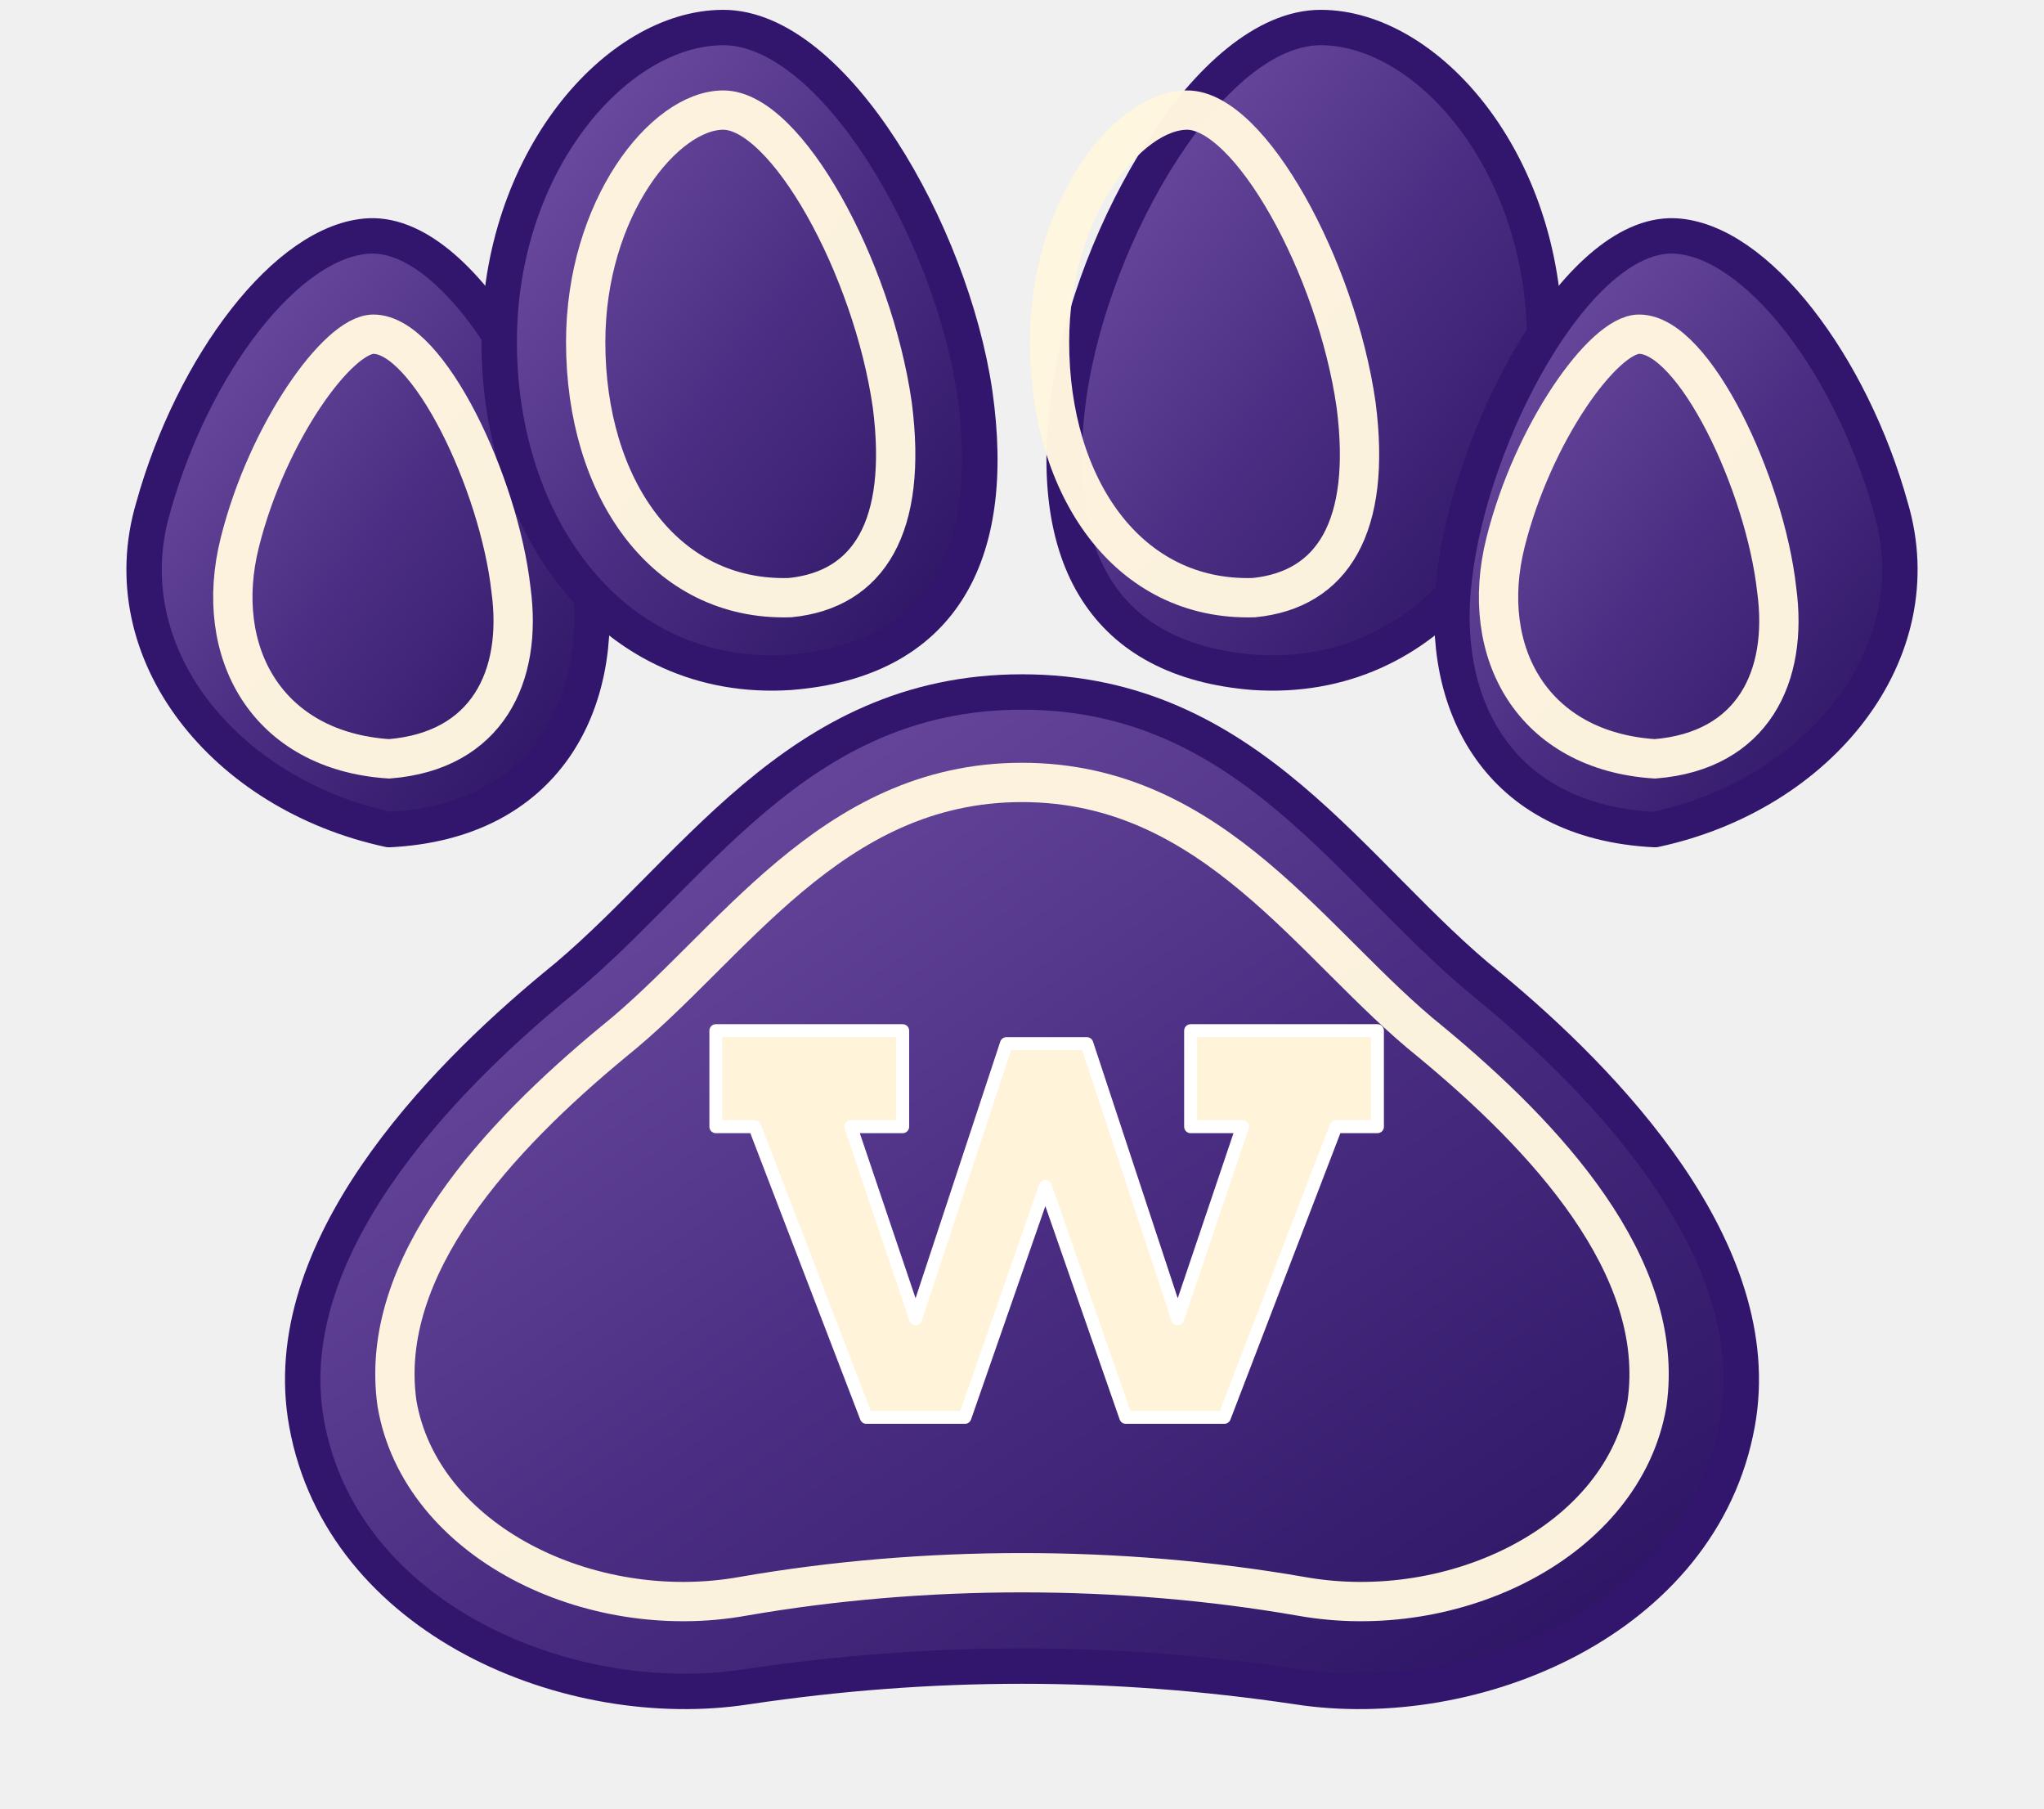
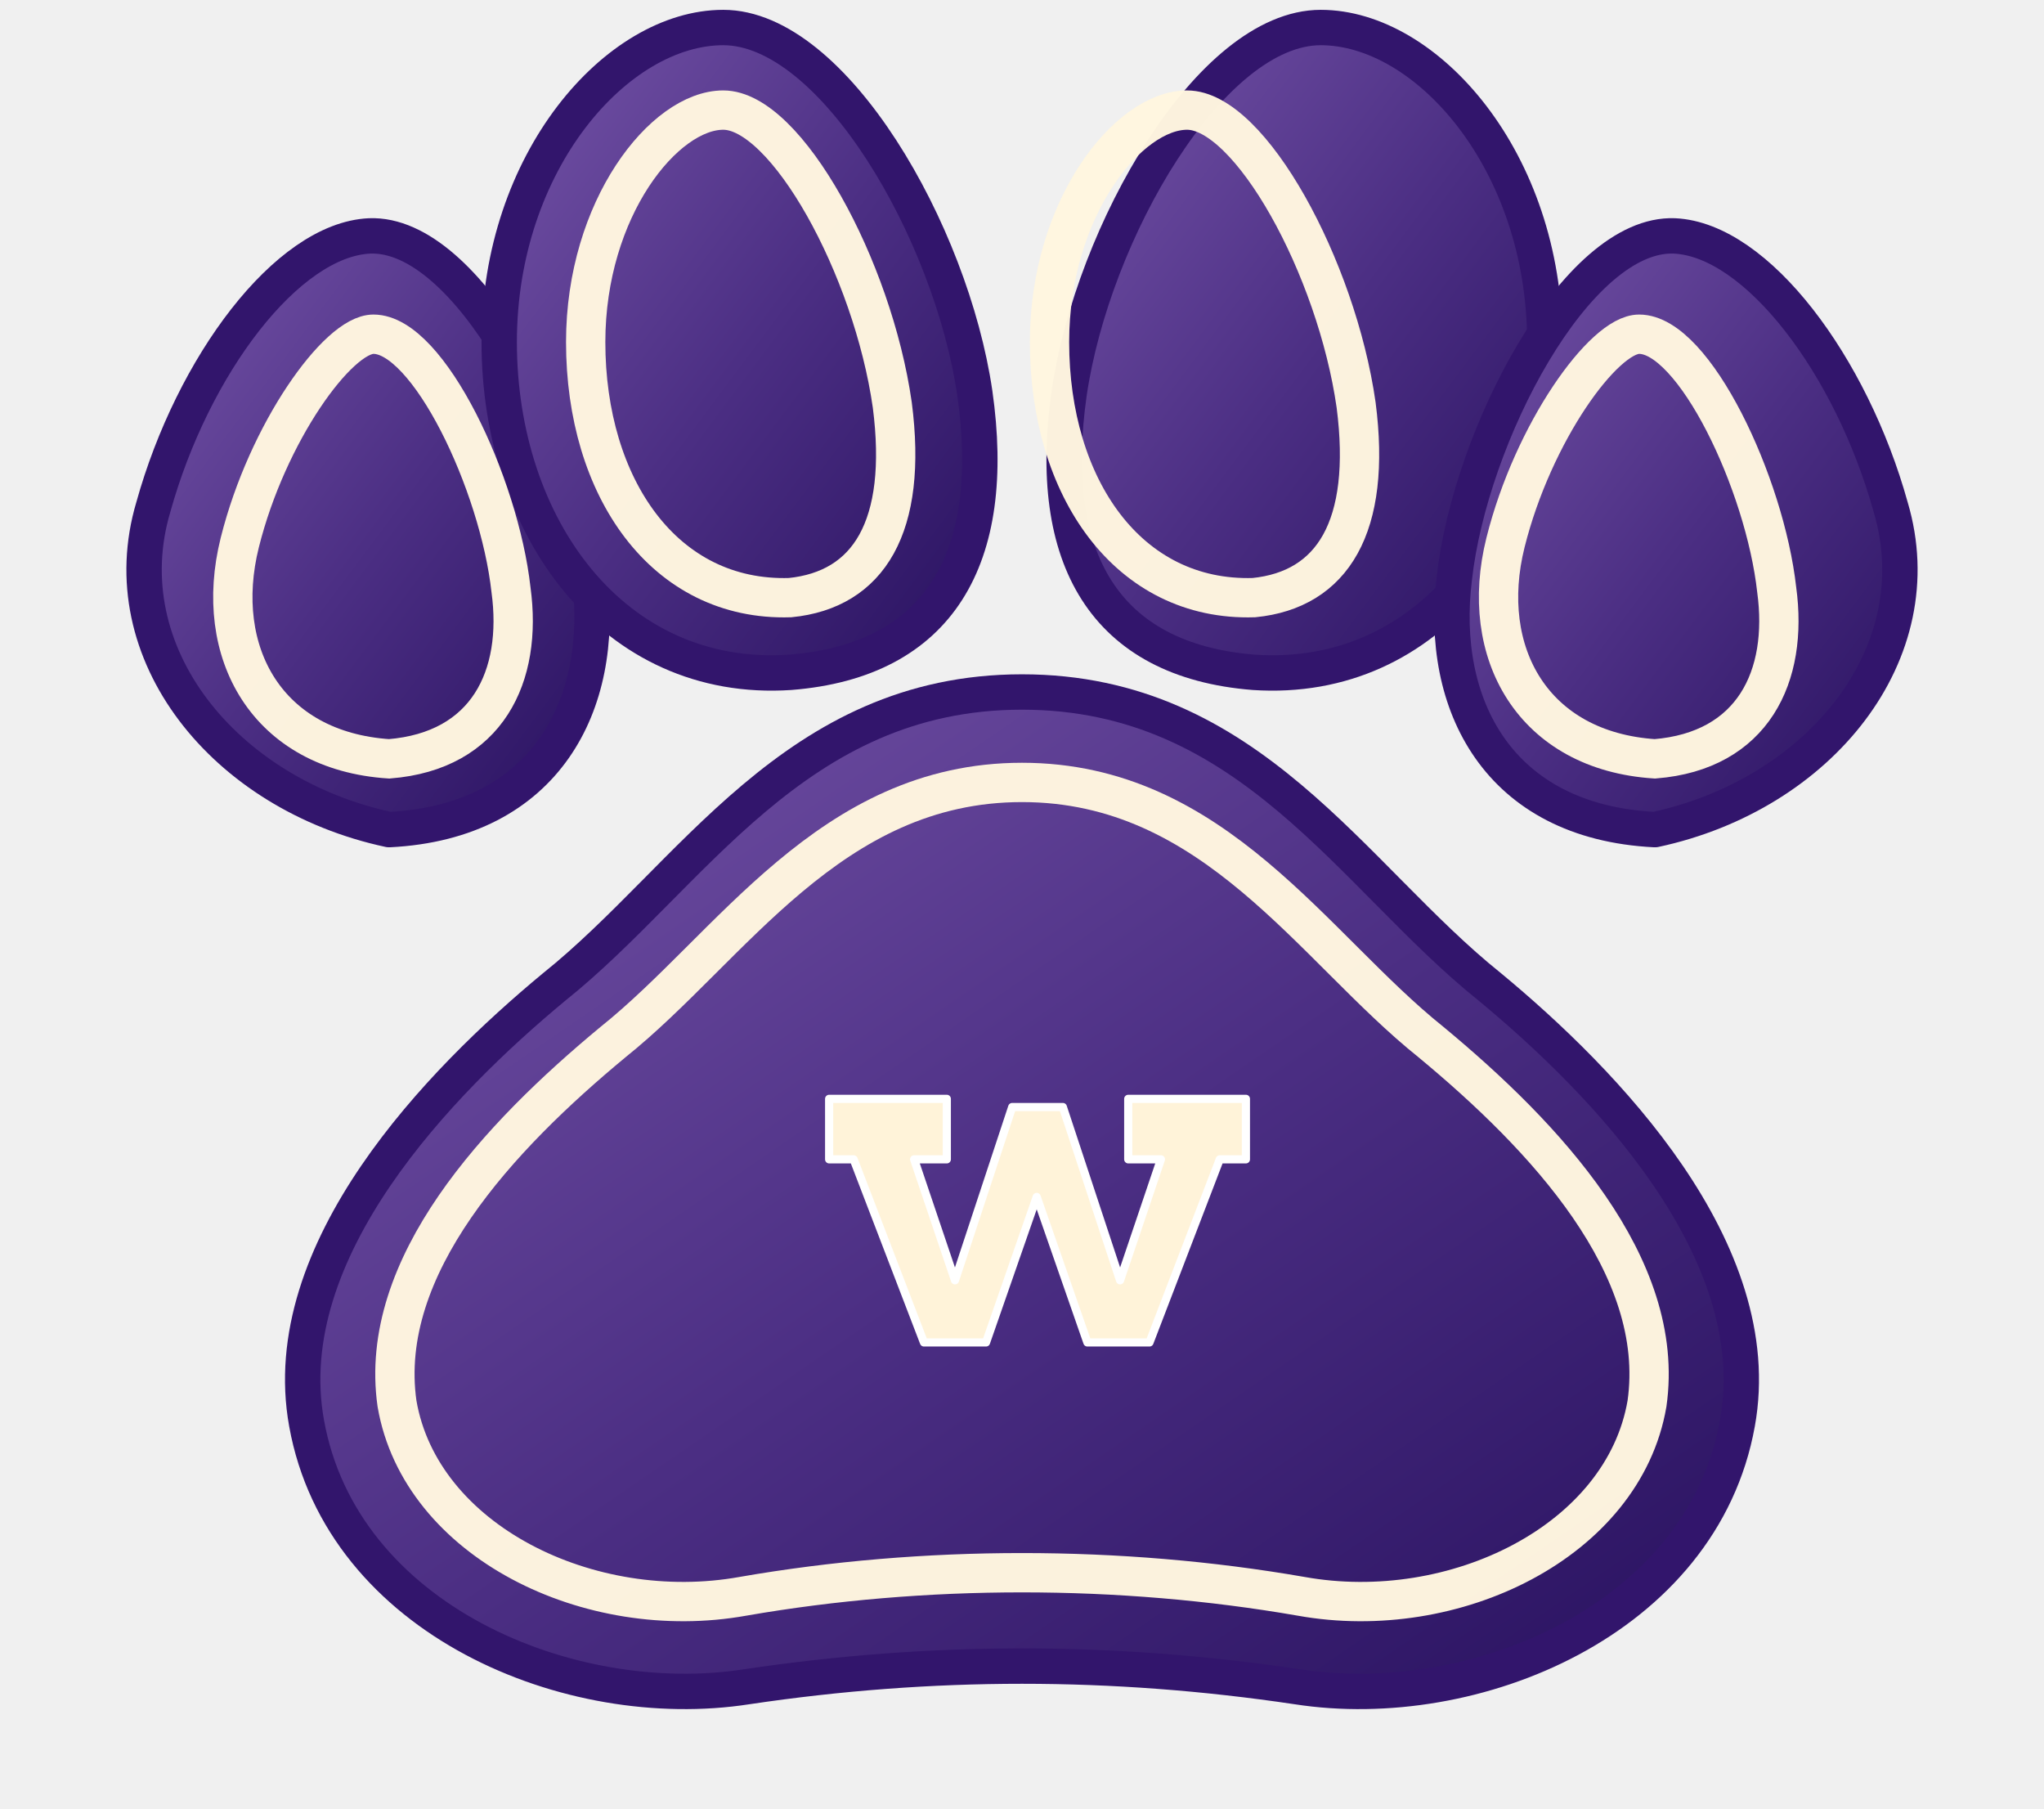
<svg xmlns="http://www.w3.org/2000/svg" viewBox="0 0 520 460" role="img" aria-label="Purple Husky paw with University of Washington W">
  <defs>
    <linearGradient id="p" x1="0" y1="0" x2="1" y2="1">
      <stop stop-color="#7655a9" />
      <stop offset=".52" stop-color="#4b2e83" />
      <stop offset="1" stop-color="#28115f" />
    </linearGradient>
  </defs>
  <g stroke="#32156c" stroke-width="9" stroke-linejoin="round" fill="url(#p)">
    <path d="M99 211C57 202 28 166 39 129c10-36 34-68 55-69 25-1 52 51 56 87 4 32-11 62-51 64Z" />
    <path d="M201 171c-45 3-74-37-74-84 0-46 30-80 57-80 28 0 58 52 64 93 6 42-9 68-47 71Z" />
    <path d="M319 171c-38-3-53-29-47-71 6-41 36-93 64-93 27 0 57 34 57 80 0 47-29 87-74 84Z" />
    <path d="M421 211c-40-2-55-32-51-64 4-36 31-88 56-87 21 1 45 33 55 69 11 37-18 73-60 82Z" />
    <path d="M260 176c58 0 84 47 119 75 29 24 71 67 63 111-9 50-67 74-112 67-47-7-93-7-140 0-45 7-103-17-112-67-8-44 34-87 63-111 35-28 61-75 119-75Z" />
  </g>
  <g stroke="#fff6df" stroke-width="10" fill="none" opacity=".98">
    <path d="M99 193c-31-2-45-27-38-55 7-28 25-53 34-53 14 0 32 38 35 65 3 22-6 41-31 43Z" />
    <path d="M201 152c-32 1-52-28-52-65 0-34 20-59 35-59 16 0 38 40 43 75 4 31-6 47-26 49Z" />
    <path d="M319 152c20-2 30-18 26-49-5-35-27-75-43-75-15 0-35 25-35 59 0 37 20 66 52 65Z" />
    <path d="M421 193c25-2 34-21 31-43-3-27-21-65-35-65-9 0-27 25-34 53-7 28 7 53 38 55Z" />
    <path d="M260 199c49 0 74 42 104 66 29 24 60 57 55 92-6 35-49 56-88 49-46-8-96-8-142 0-39 7-82-14-88-49-5-35 26-68 55-92 30-24 55-66 104-66Z" />
  </g>
  <g transform="translate(260 309) scale(.66) translate(-260 -309)">
-     <path d="M142 238h72v37h-20l25 74 35-106h31l35 106 25-74h-20v-37h72v37h-16l-43 112h-38l-31-89-31 89h-38l-43-112h-15Z" fill="#fff3d9" stroke="#fff" stroke-width="5" stroke-linejoin="round" />
+     <g transform="translate(260 309) scale(0.63) translate(-260 -309)">
+       <path d="M142 238h72v37h-20l25 74 35-106h31l35 106 25-74h-20v-37h72v37h-16l-43 112h-38l-31-89-31 89h-38l-43-112h-15Z" fill="#fff3d9" stroke="#fff" stroke-width="5" stroke-linejoin="round" />
+     </g>
  </g>
</svg>
